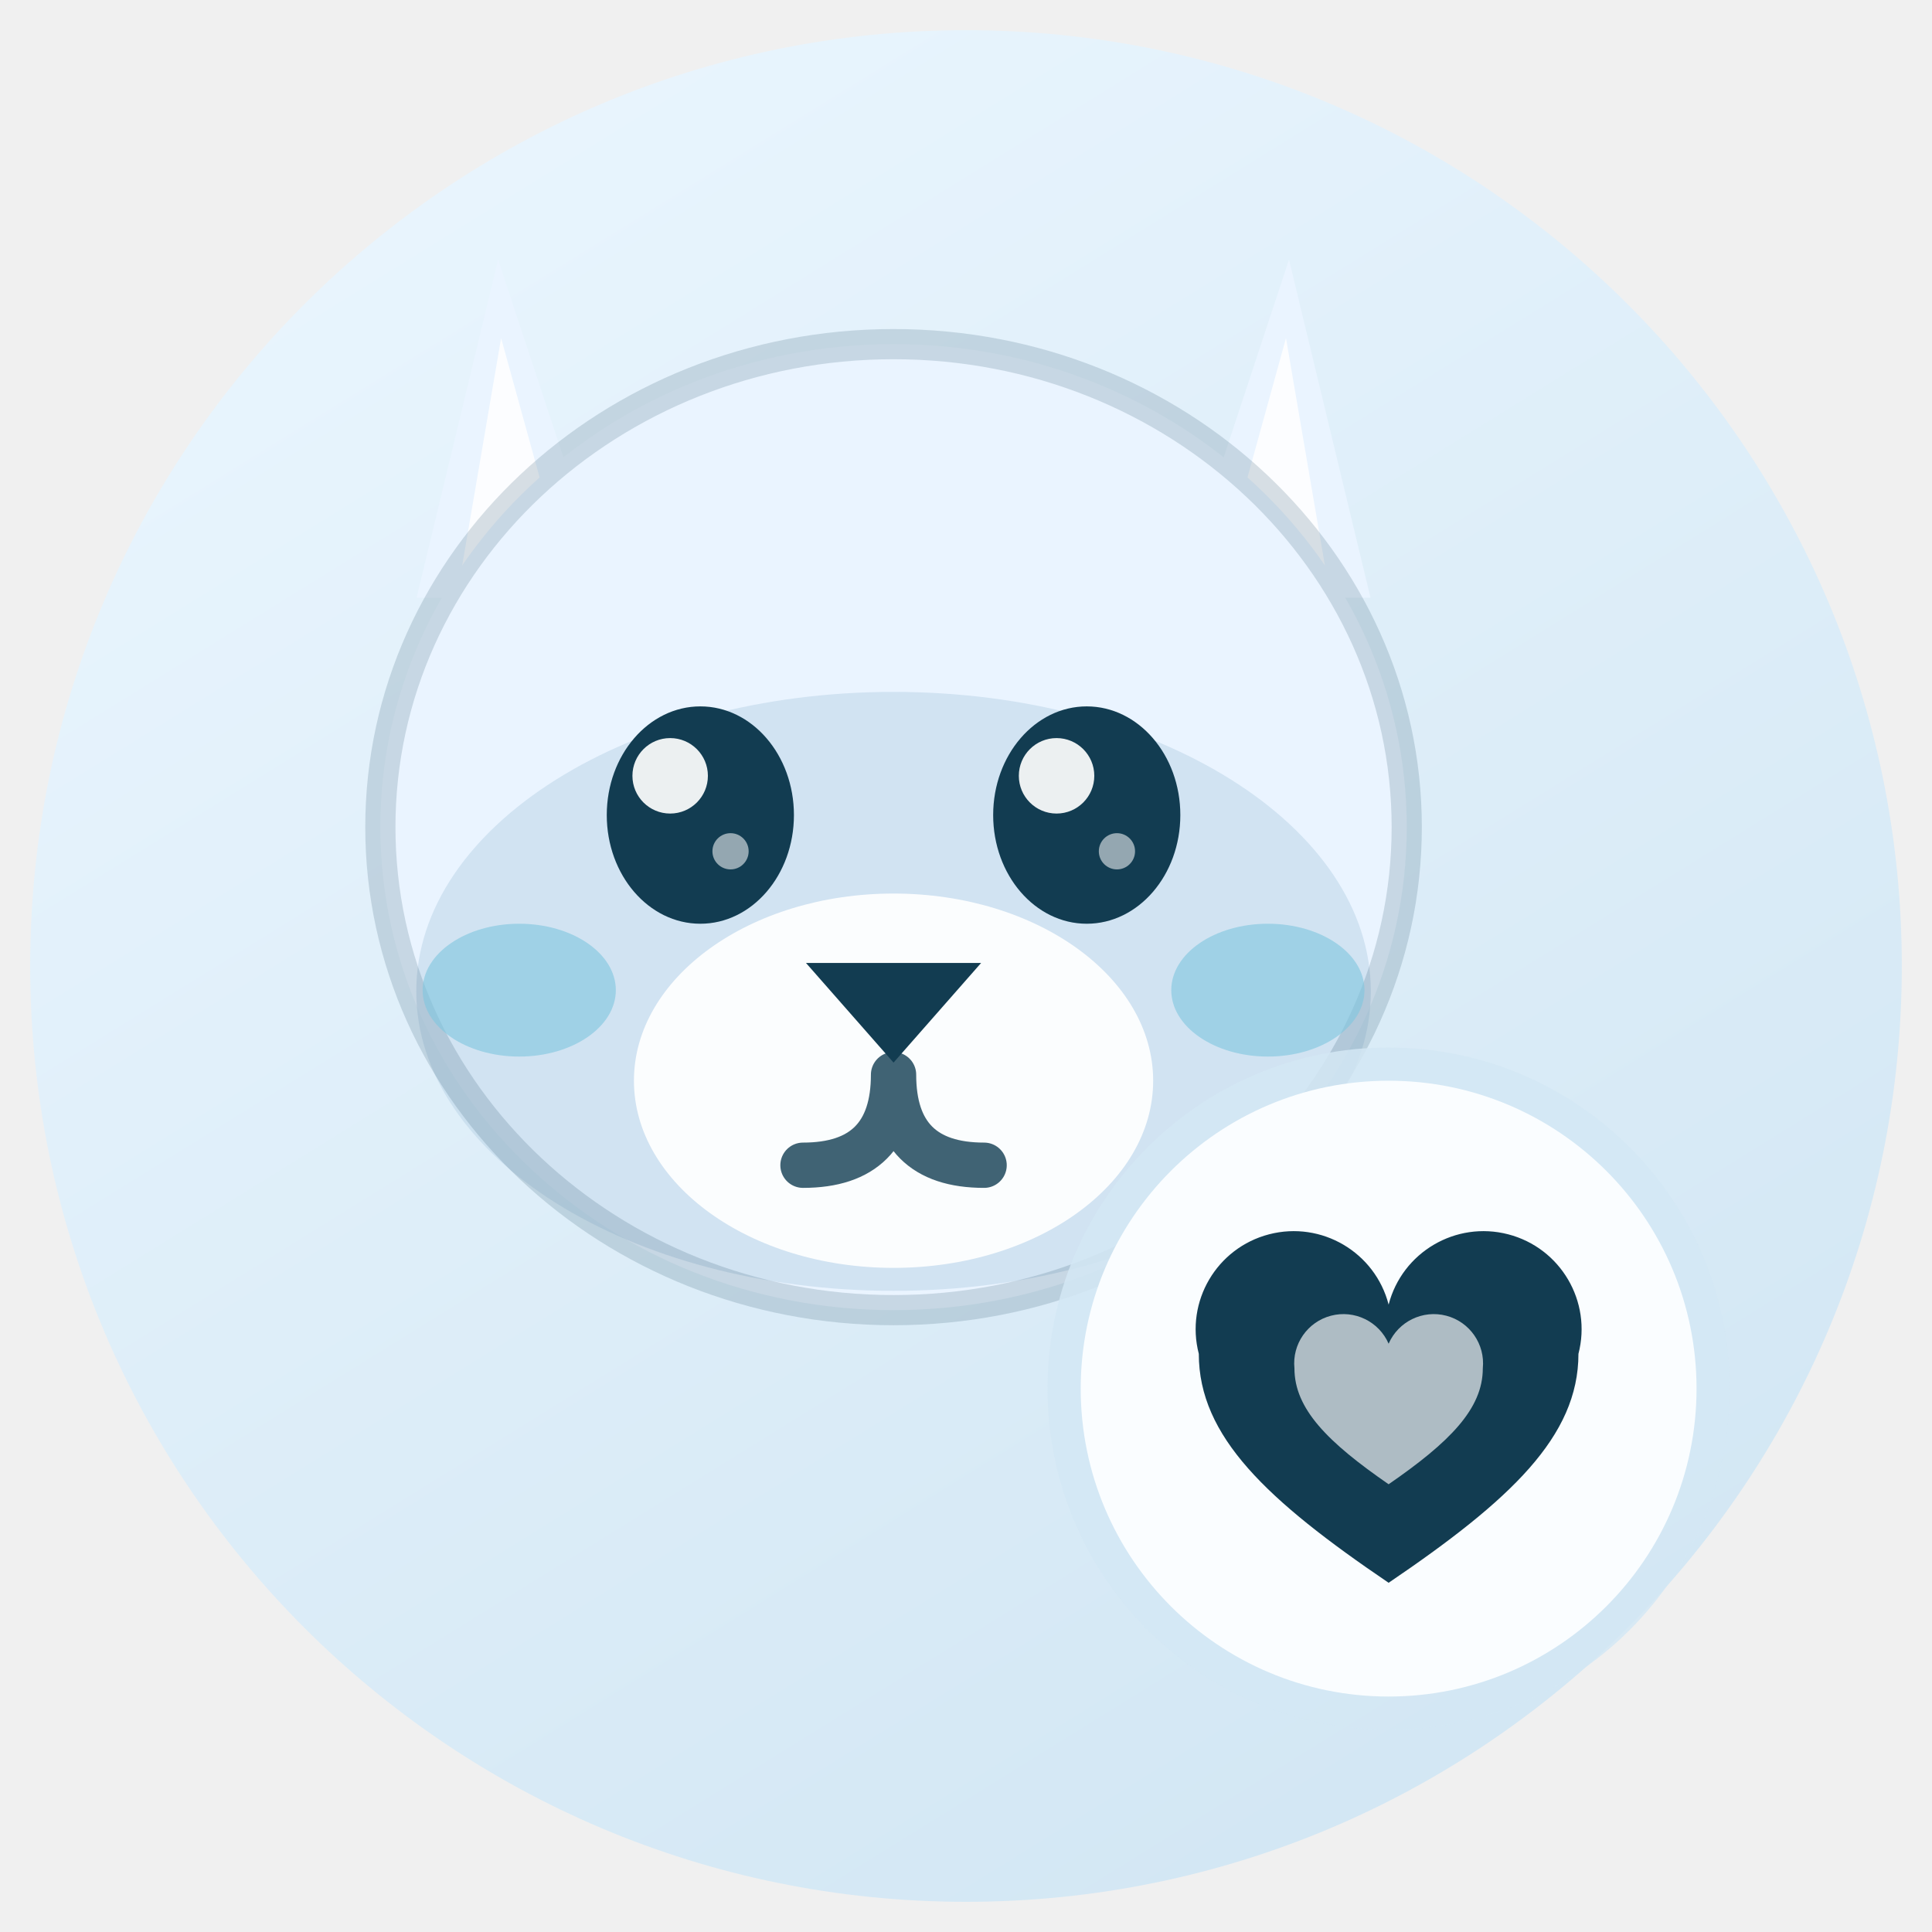
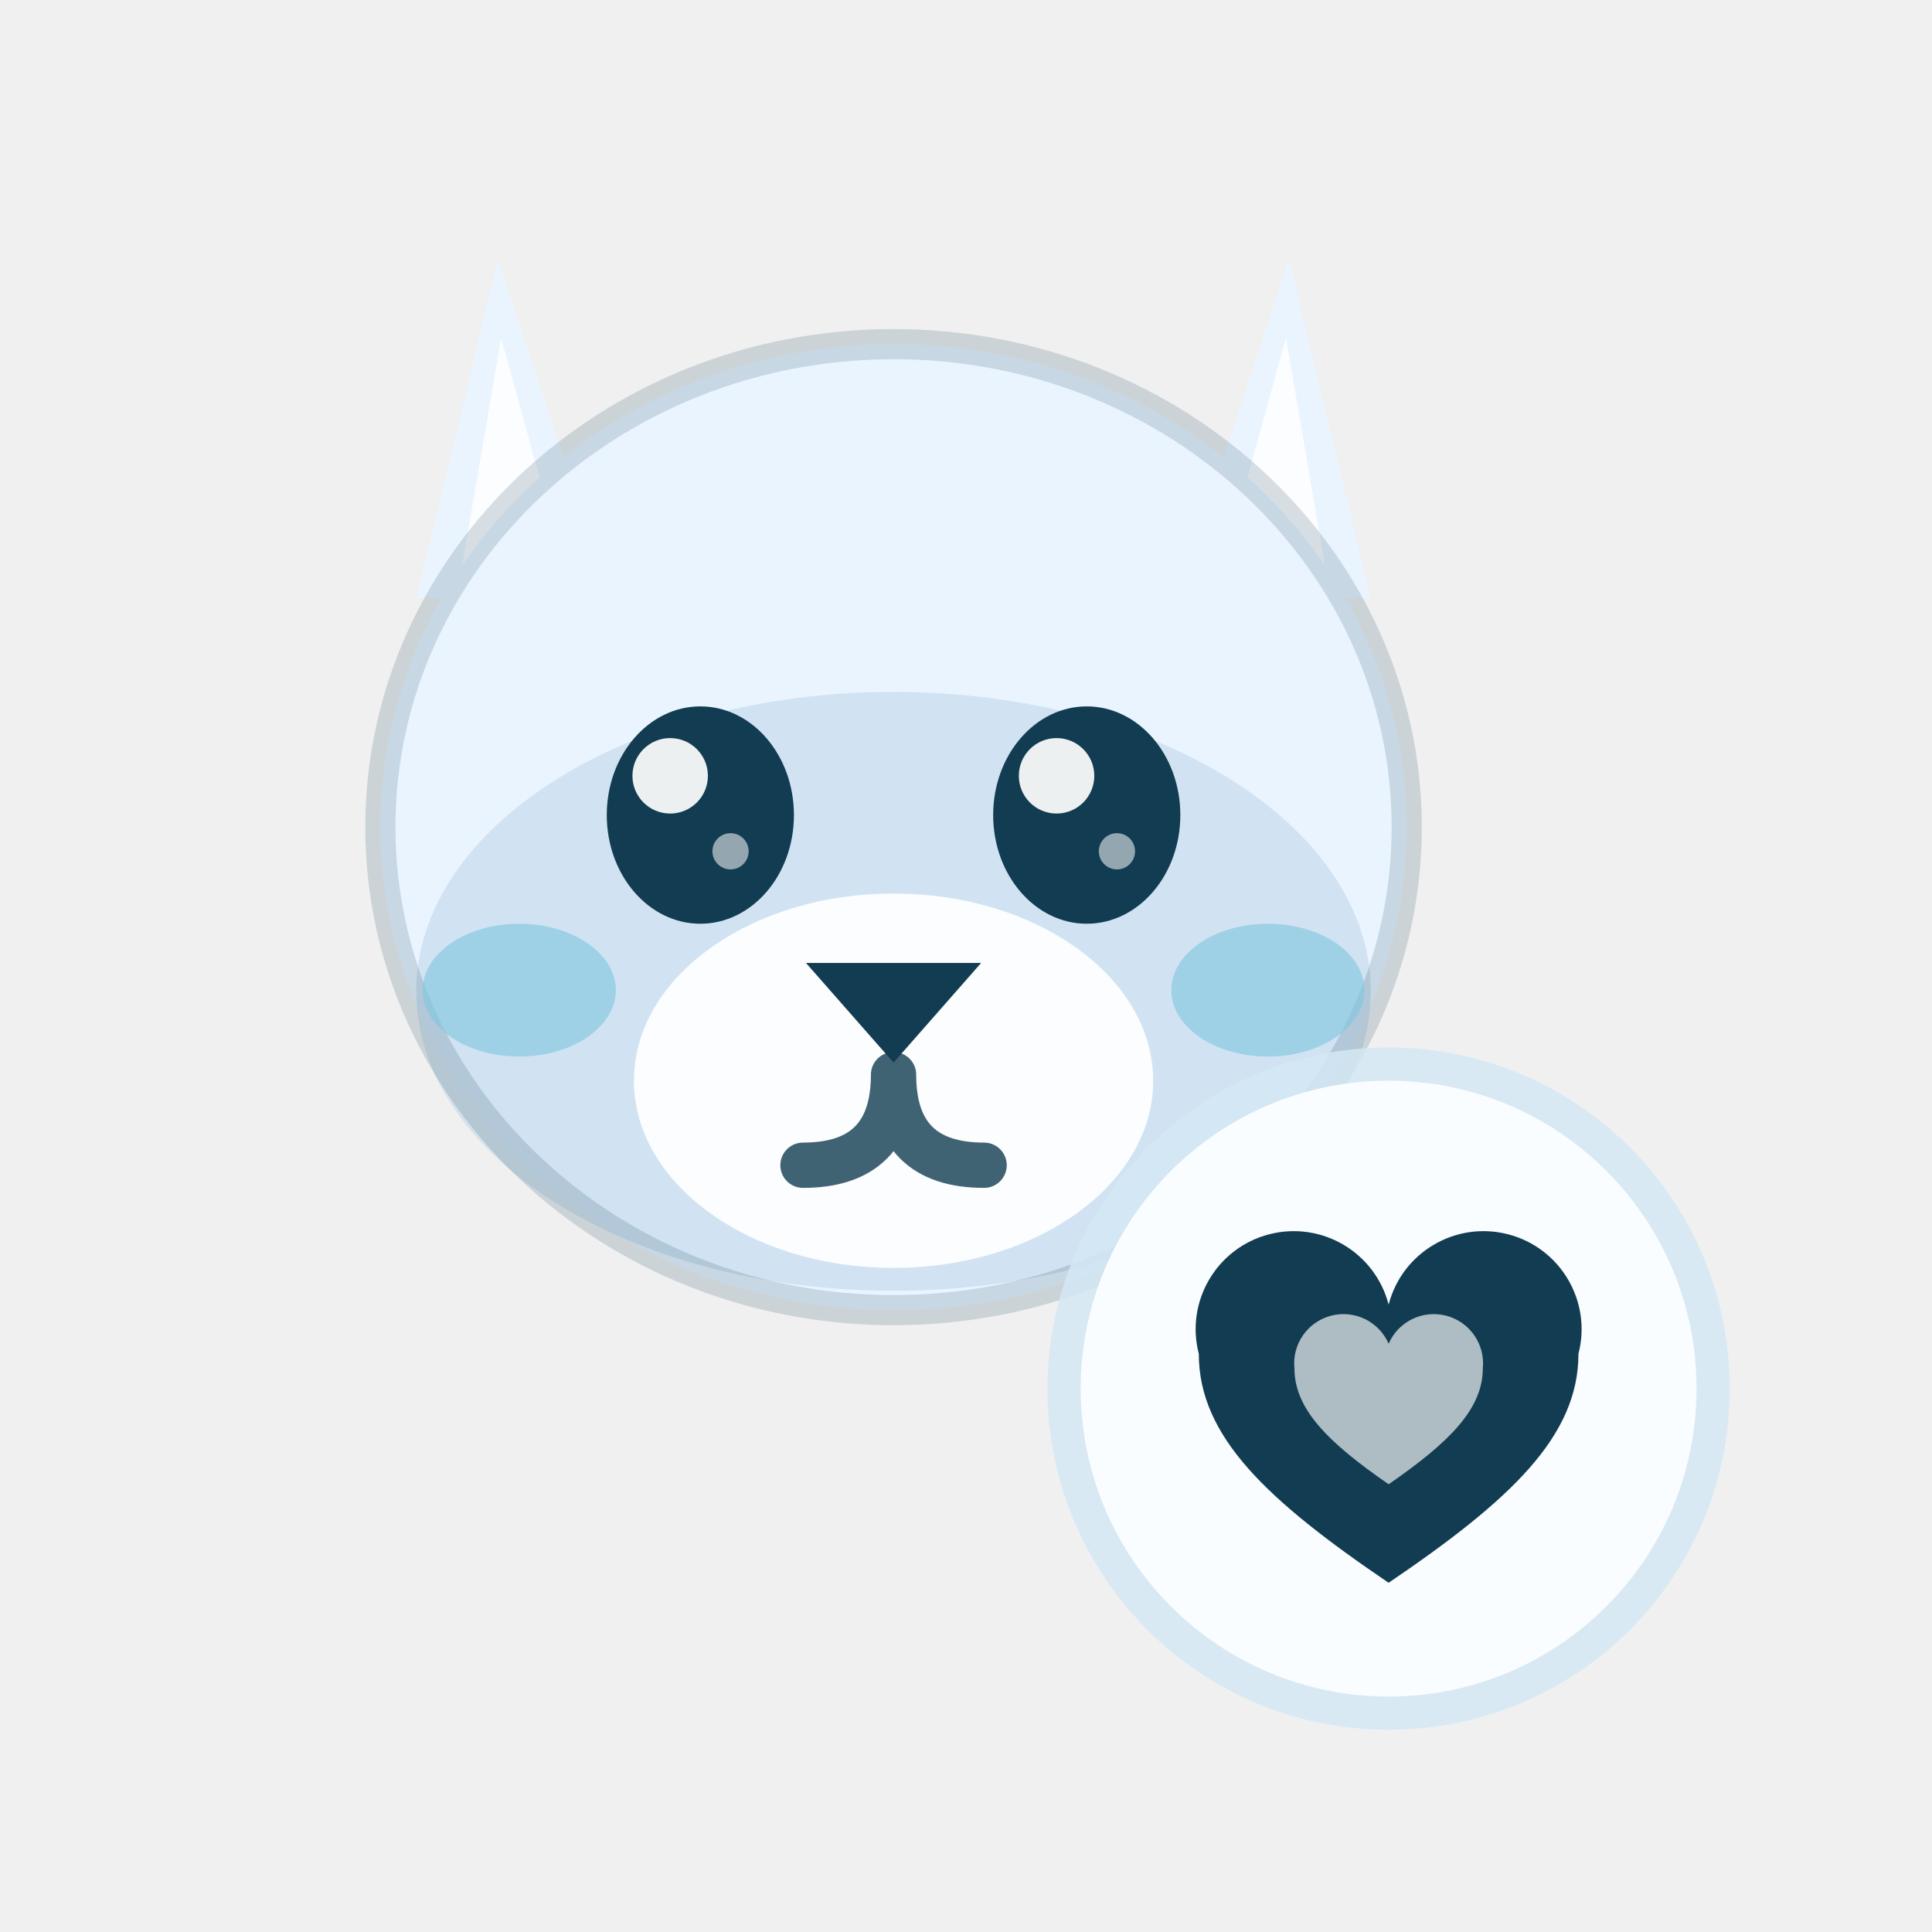
<svg xmlns="http://www.w3.org/2000/svg" viewBox="0 0 64 64" width="64" height="64" role="img" aria-label="arctic fox — nurse">
  <defs>
    <linearGradient id="d-tide-nurse" x1="0" y1="0" x2="0.62" y2="1">
      <stop offset="0" stop-color="#ECF7FF" />
      <stop offset="1" stop-color="#D3E7F4" />
    </linearGradient>
  </defs>
-   <circle cx="32" cy="32" r="31" fill="url(#d-tide-nurse)" />
  <path d="M13.8 19.8 L16.5 8.6 L20.2 19.8 Z" fill="#EAF4FF" />
  <path d="M15.3 18.8 L16.6 11.2 L18.7 18.8 Z" fill="#FFFFFF" fill-opacity=".85" />
  <path d="M39 19.8 L42.7 8.6 L45.4 19.8 Z" fill="#EAF4FF" />
  <path d="M40.5 18.8 L42.6 11.2 L43.9 18.8 Z" fill="#FFFFFF" fill-opacity=".85" />
  <ellipse cx="29.6" cy="27.4" rx="17" ry="16" fill="#EAF4FF" />
  <ellipse cx="29.6" cy="32.84" rx="15.81" ry="9.92" fill="#B9D2E6" fill-opacity=".5" />
  <ellipse cx="29.6" cy="27.4" rx="17" ry="16" fill="none" stroke="#123C51" stroke-opacity=".16" stroke-width="1" />
  <ellipse cx="29.6" cy="35.8" rx="8.6" ry="6.2" fill="#FFFFFF" fill-opacity=".92" />
  <path d="M26.7 31.9 h5.8 l-2.9 3.3 Z" fill="#123C51" />
  <path d="M29.6 35.6 q0 3 -3 3M29.6 35.6 q0 3 3 3" fill="none" stroke="#123C51" stroke-width="1.5" stroke-linecap="round" stroke-linejoin="round" stroke-opacity=".8" />
  <ellipse cx="23.2" cy="27" rx="3.1" ry="3.6" fill="#123C51" />
  <circle cx="22.2" cy="25.7" r="1.25" fill="#fff" fill-opacity=".92" />
  <circle cx="24.2" cy="28.2" r="0.6" fill="#fff" fill-opacity=".55" />
  <ellipse cx="36" cy="27" rx="3.1" ry="3.6" fill="#123C51" />
  <circle cx="35" cy="25.7" r="1.25" fill="#fff" fill-opacity=".92" />
  <circle cx="37" cy="28.2" r="0.6" fill="#fff" fill-opacity=".55" />
  <ellipse cx="17.2" cy="32.8" rx="3.2" ry="2.2" fill="#7FC7DE" fill-opacity=".62" />
  <ellipse cx="42" cy="32.8" rx="3.2" ry="2.2" fill="#7FC7DE" fill-opacity=".62" />
  <circle cx="46" cy="46" r="11.3" fill="#D3E7F4" fill-opacity=".85" />
  <circle cx="46" cy="46" r="10.2" fill="#FAFDFF" />
  <g transform="translate(38.32 38.32) scale(0.48)">
    <path d="M16 29.4C7.6 23.7 2.9 19.3 2.9 13.6A6.7 6.7 0 0 1 16 10.2a6.7 6.7 0 0 1 13.1 3.4c0 5.7-4.7 10.1-13.1 15.8Z" fill="#123C51" />
    <path d="M16 22.6c-4.2-2.9-6.5-5.2-6.5-8a3.4 3.4 0 0 1 6.5-1.7 3.4 3.4 0 0 1 6.5 1.7c0 2.8-2.3 5.1-6.5 8Z" fill="#fff" fill-opacity=".66" />
  </g>
</svg>
